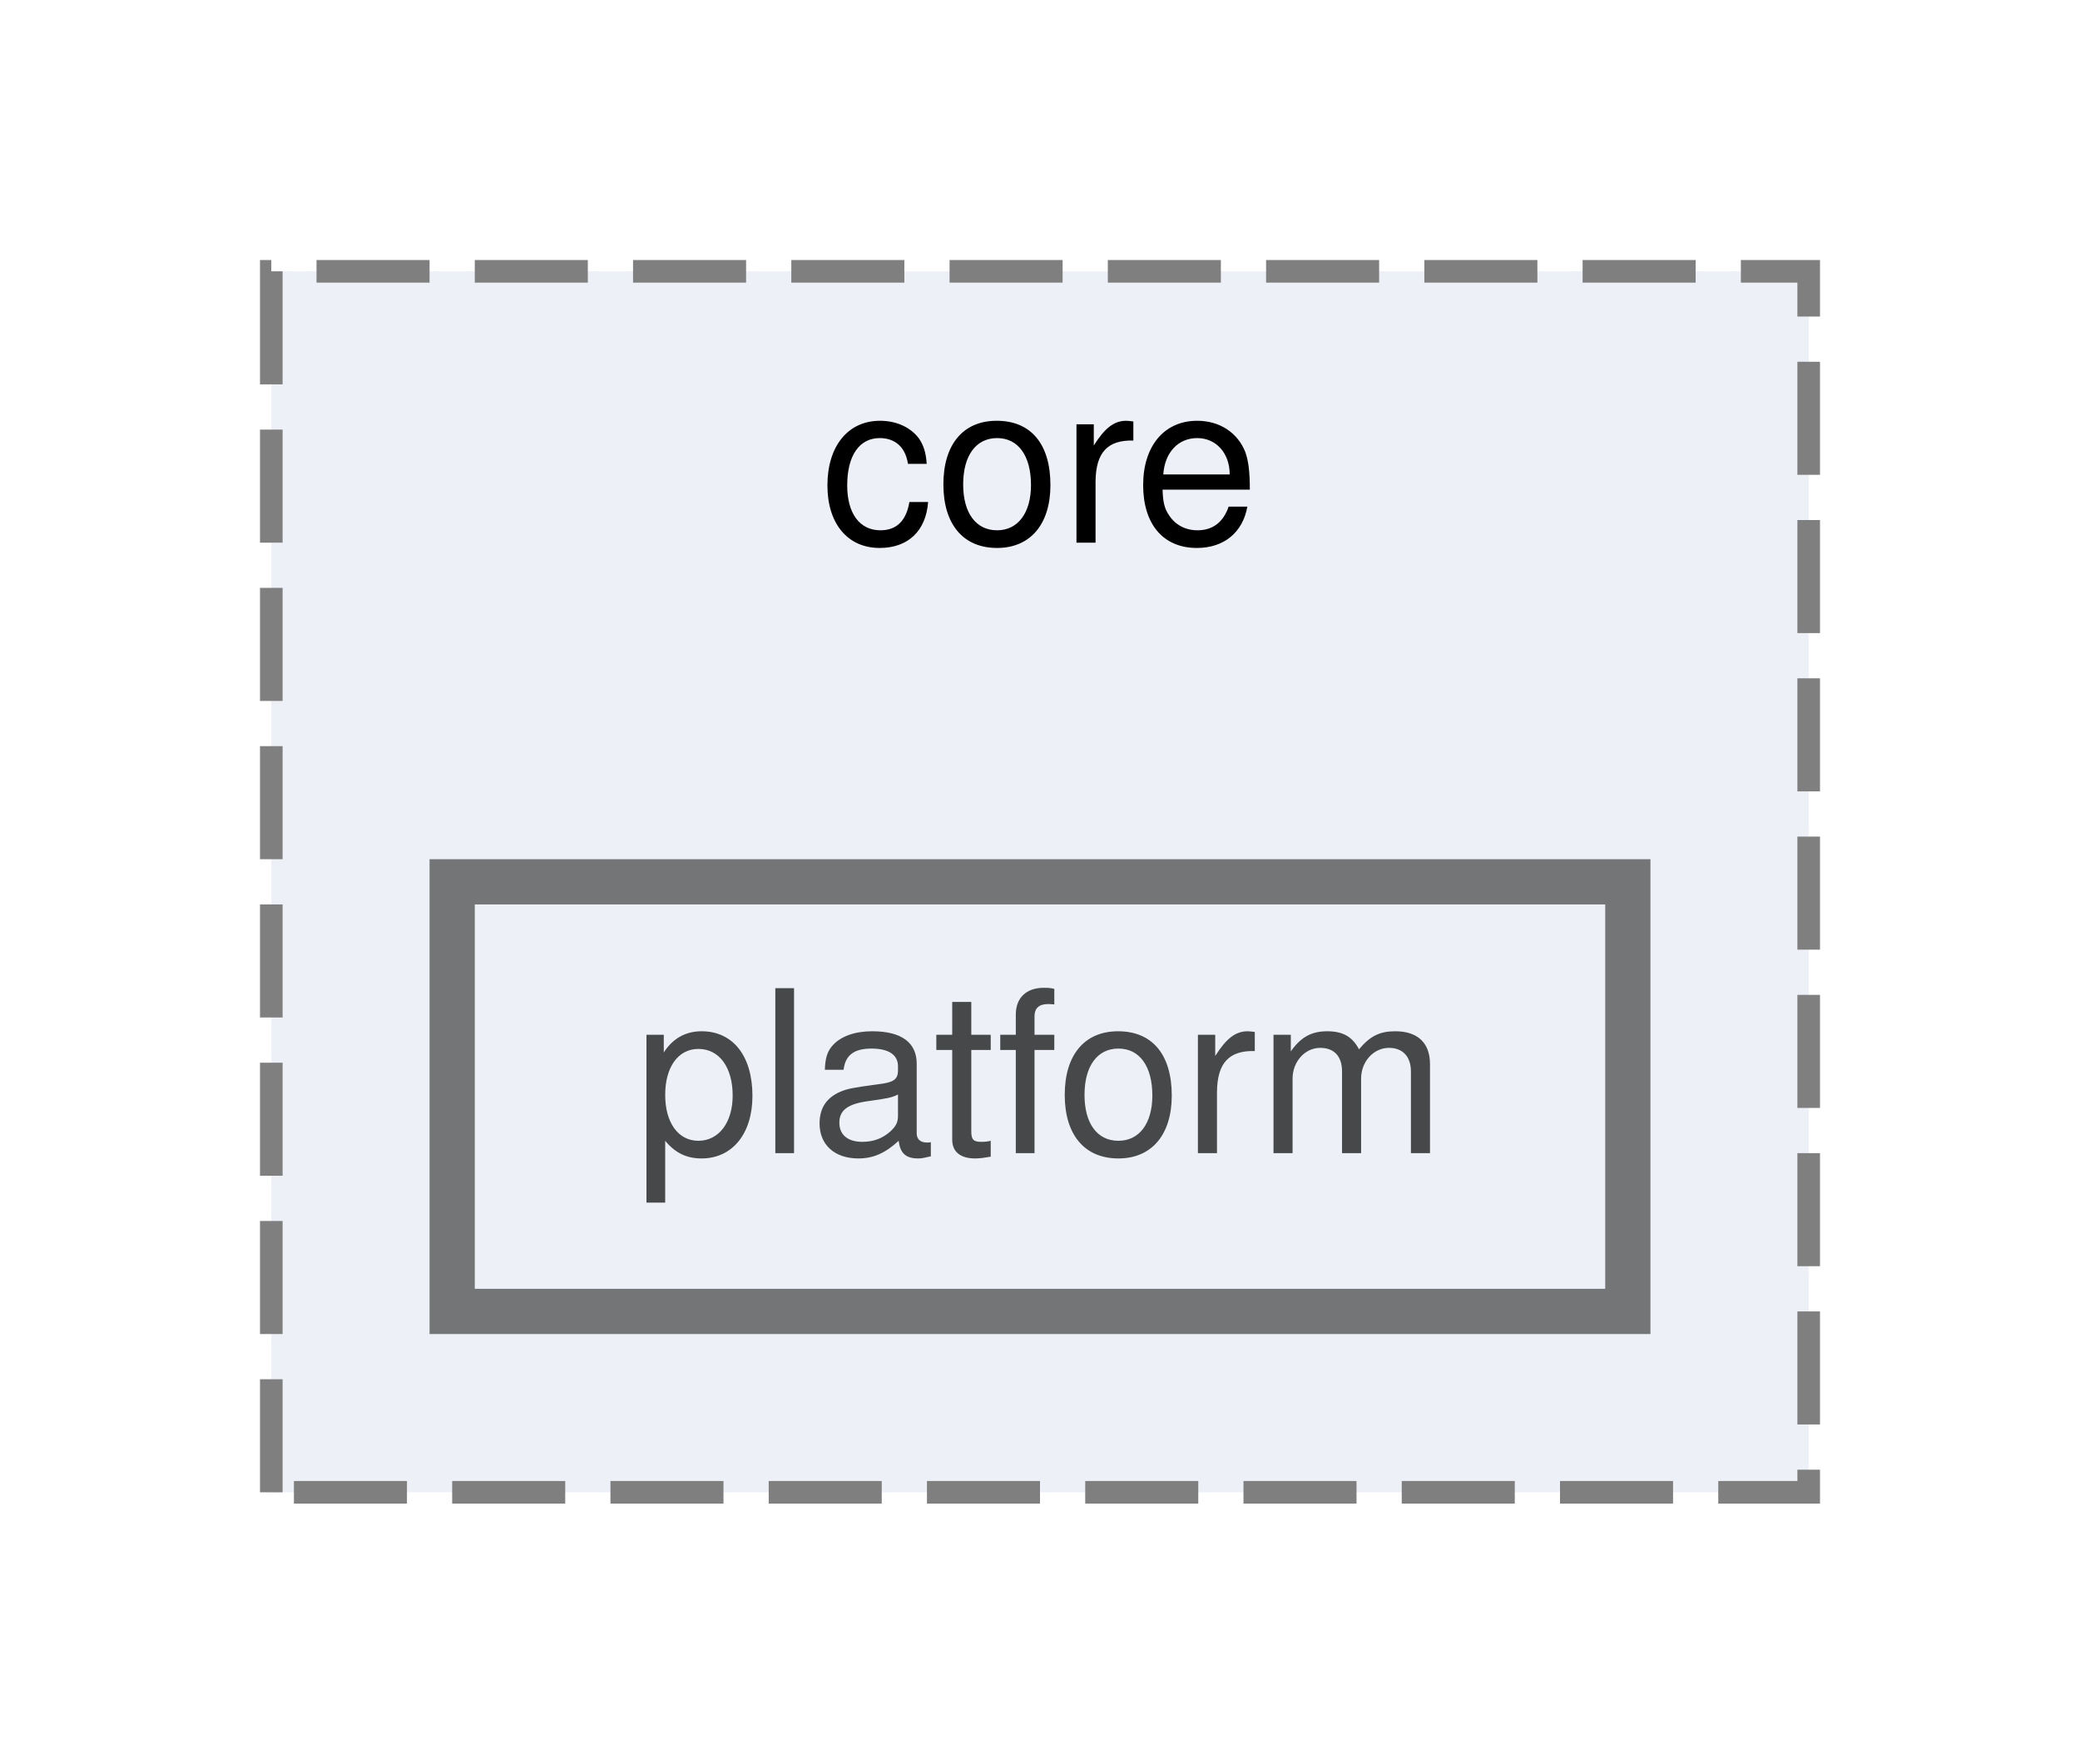
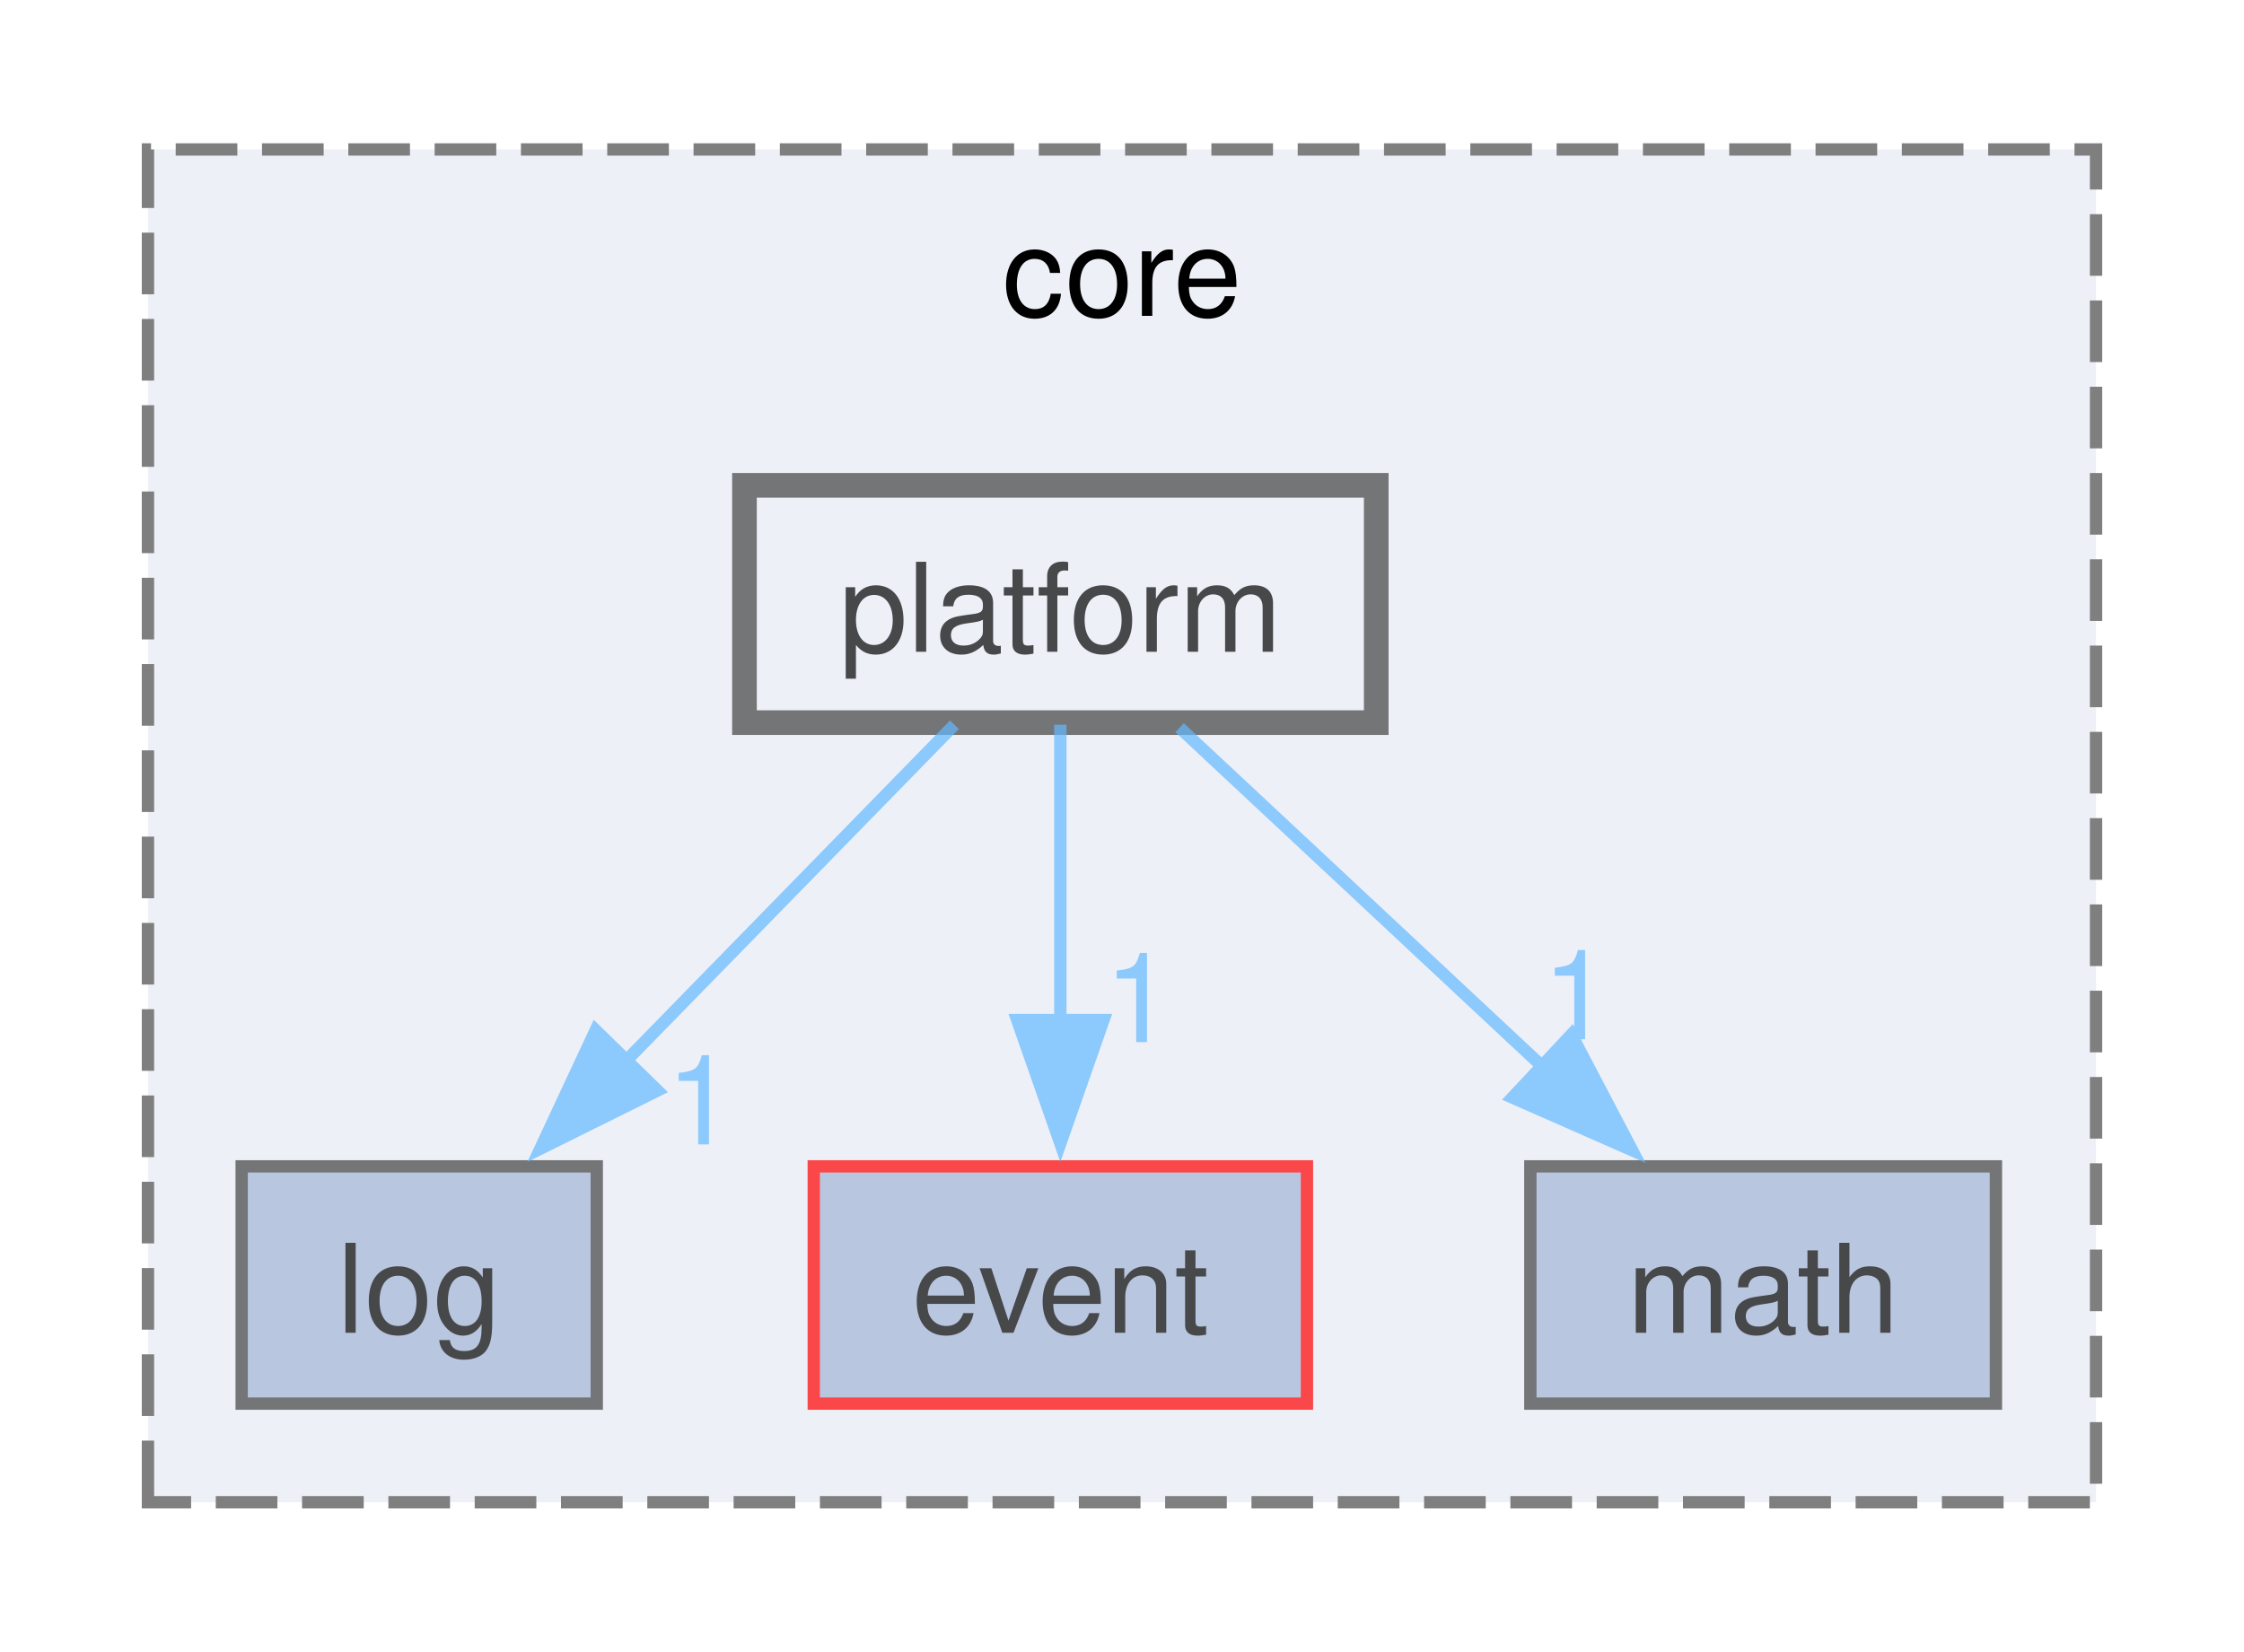
- <svg xmlns="http://www.w3.org/2000/svg" xmlns:xlink="http://www.w3.org/1999/xlink" width="92pt" height="78pt" viewBox="0.00 0.00 92.00 78.00">
+ <svg xmlns="http://www.w3.org/2000/svg" xmlns:xlink="http://www.w3.org/1999/xlink" width="182pt" height="134pt" viewBox="0.00 0.00 182.00 133.75">
  <svg id="main" version="1.1" xml:space="preserve">
    <style type="text/css">
.node, .edge {opacity: 0.7;}
.node.selected, .edge.selected {opacity: 1;}
.edge:hover path { stroke: red; }
.edge:hover polygon { stroke: red; fill: red; }
</style>
    <svg id="graph" class="graph">
-       <g id="graph0" class="graph" transform="scale(1 1) rotate(0) translate(4 74)">
+       <g id="graph0" class="graph" transform="scale(1 1) rotate(0) translate(4 129.75)">
        <g id="clust1" class="cluster">
          <g id="a_clust1">
            <a xlink:href="dir_f2fdbd745c0d6e6eb4e34e31c74fc19e.html" target="_top" xlink:title="core">
-               <polygon fill="#edf0f7" stroke="#7f7f7f" stroke-dasharray="5,2" points="8,-8 8,-62 76,-62 76,-8 8,-8" />
-               <text text-anchor="middle" x="42" y="-50" font-family="Helvetica,sans-Serif" font-size="10.00">core</text>
+               <polygon fill="#edf0f7" stroke="#7f7f7f" stroke-dasharray="5,2" points="8,-8 8,-117.75 166,-117.75 166,-8 8,-8" />
+               <text text-anchor="middle" x="87" y="-104.25" font-family="Helvetica,sans-Serif" font-size="10.00">core</text>
            </a>
          </g>
        </g>
        <g id="node1" class="node">
          <g id="a_node1">
+             <a xlink:href="dir_61e0d4cc473d0f584c2472a554d1d7b3.html" target="_top" xlink:title="log">
+               <polygon fill="#a2b4d6" stroke="#404040" points="44.4,-35.25 15.6,-35.25 15.6,-16 44.4,-16 44.4,-35.25" />
+               <text text-anchor="middle" x="30" y="-21.75" font-family="Helvetica,sans-Serif" font-size="10.00">log</text>
+             </a>
+           </g>
+         </g>
+         <g id="node2" class="node">
+           <g id="a_node2">
+             <a xlink:href="dir_6dd9f77f40155350fa52c5e6a31bebf7.html" target="_top" xlink:title="event">
+               <polygon fill="#a2b4d6" stroke="red" points="102,-35.25 62,-35.25 62,-16 102,-16 102,-35.25" />
+               <text text-anchor="middle" x="82" y="-21.75" font-family="Helvetica,sans-Serif" font-size="10.00">event</text>
+             </a>
+           </g>
+         </g>
+         <g id="node3" class="node">
+           <g id="a_node3">
+             <a xlink:href="dir_f1cd153eb288736c3e95443d3100c620.html" target="_top" xlink:title="math">
+               <polygon fill="#a2b4d6" stroke="#404040" points="157.88,-35.25 120.12,-35.25 120.12,-16 157.88,-16 157.88,-35.25" />
+               <text text-anchor="middle" x="139" y="-21.75" font-family="Helvetica,sans-Serif" font-size="10.00">math</text>
+             </a>
+           </g>
+         </g>
+         <g id="node4" class="node">
+           <g id="a_node4">
            <a xlink:href="dir_0ee47a11b0862611369a0729fa501343.html" target="_top" xlink:title="platform">
-               <polygon fill="#edf0f7" stroke="#404040" stroke-width="2" points="68,-35 16,-35 16,-16 68,-16 68,-35" />
-               <text text-anchor="middle" x="42" y="-23" font-family="Helvetica,sans-Serif" font-size="10.00">platform</text>
+               <polygon fill="#edf0f7" stroke="#404040" stroke-width="2" points="107.62,-90.5 56.38,-90.5 56.38,-71.25 107.62,-71.25 107.62,-90.5" />
+               <text text-anchor="middle" x="82" y="-77" font-family="Helvetica,sans-Serif" font-size="10.00">platform</text>
+             </a>
+           </g>
+         </g>
+         <g id="edge1" class="edge">
+           <g id="a_edge1">
+             <a xlink:href="dir_000010_000008.html" target="_top">
+               <path fill="none" stroke="#63b8ff" d="M73.41,-71.08C66.16,-63.65 55.55,-52.79 46.63,-43.66" />
+               <polygon fill="#63b8ff" stroke="#63b8ff" points="49.32,-41.4 39.83,-36.69 44.31,-46.29 49.32,-41.4" />
+             </a>
+           </g>
+           <g id="a_edge1-headlabel">
+             <a xlink:href="dir_000010_000008.html" target="_top" xlink:title="1">
+               <text text-anchor="middle" x="52.81" y="-37.03" font-family="Helvetica,sans-Serif" font-size="10.00" fill="#63b8ff">1</text>
+             </a>
+           </g>
+         </g>
+         <g id="edge2" class="edge">
+           <g id="a_edge2">
+             <a xlink:href="dir_000010_000005.html" target="_top">
+               <path fill="none" stroke="#63b8ff" d="M82,-71.08C82,-64.57 82,-55.42 82,-47.12" />
+               <polygon fill="#63b8ff" stroke="#63b8ff" points="85.5,-47.12 82,-37.12 78.5,-47.12 85.5,-47.12" />
+             </a>
+           </g>
+           <g id="a_edge2-headlabel">
+             <a xlink:href="dir_000010_000005.html" target="_top" xlink:title="1">
+               <text text-anchor="middle" x="88.34" y="-45.33" font-family="Helvetica,sans-Serif" font-size="10.00" fill="#63b8ff">1</text>
+             </a>
+           </g>
+         </g>
+         <g id="edge3" class="edge">
+           <g id="a_edge3">
+             <a xlink:href="dir_000010_000009.html" target="_top">
+               <path fill="none" stroke="#63b8ff" d="M91.67,-70.84C99.74,-63.3 111.47,-52.35 121.22,-43.23" />
+               <polygon fill="#63b8ff" stroke="#63b8ff" points="123.45,-45.94 128.37,-36.56 118.67,-40.83 123.45,-45.94" />
+             </a>
+           </g>
+           <g id="a_edge3-headlabel">
+             <a xlink:href="dir_000010_000009.html" target="_top" xlink:title="1">
+               <text text-anchor="middle" x="123.87" y="-45.56" font-family="Helvetica,sans-Serif" font-size="10.00" fill="#63b8ff">1</text>
            </a>
          </g>
        </g>
      </g>
    </svg>
  </svg>
  <style type="text/css">

[data-mouse-over-selected='false'] { opacity: 0.7; }
[data-mouse-over-selected='true']  { opacity: 1.0; }

</style>
</svg>
